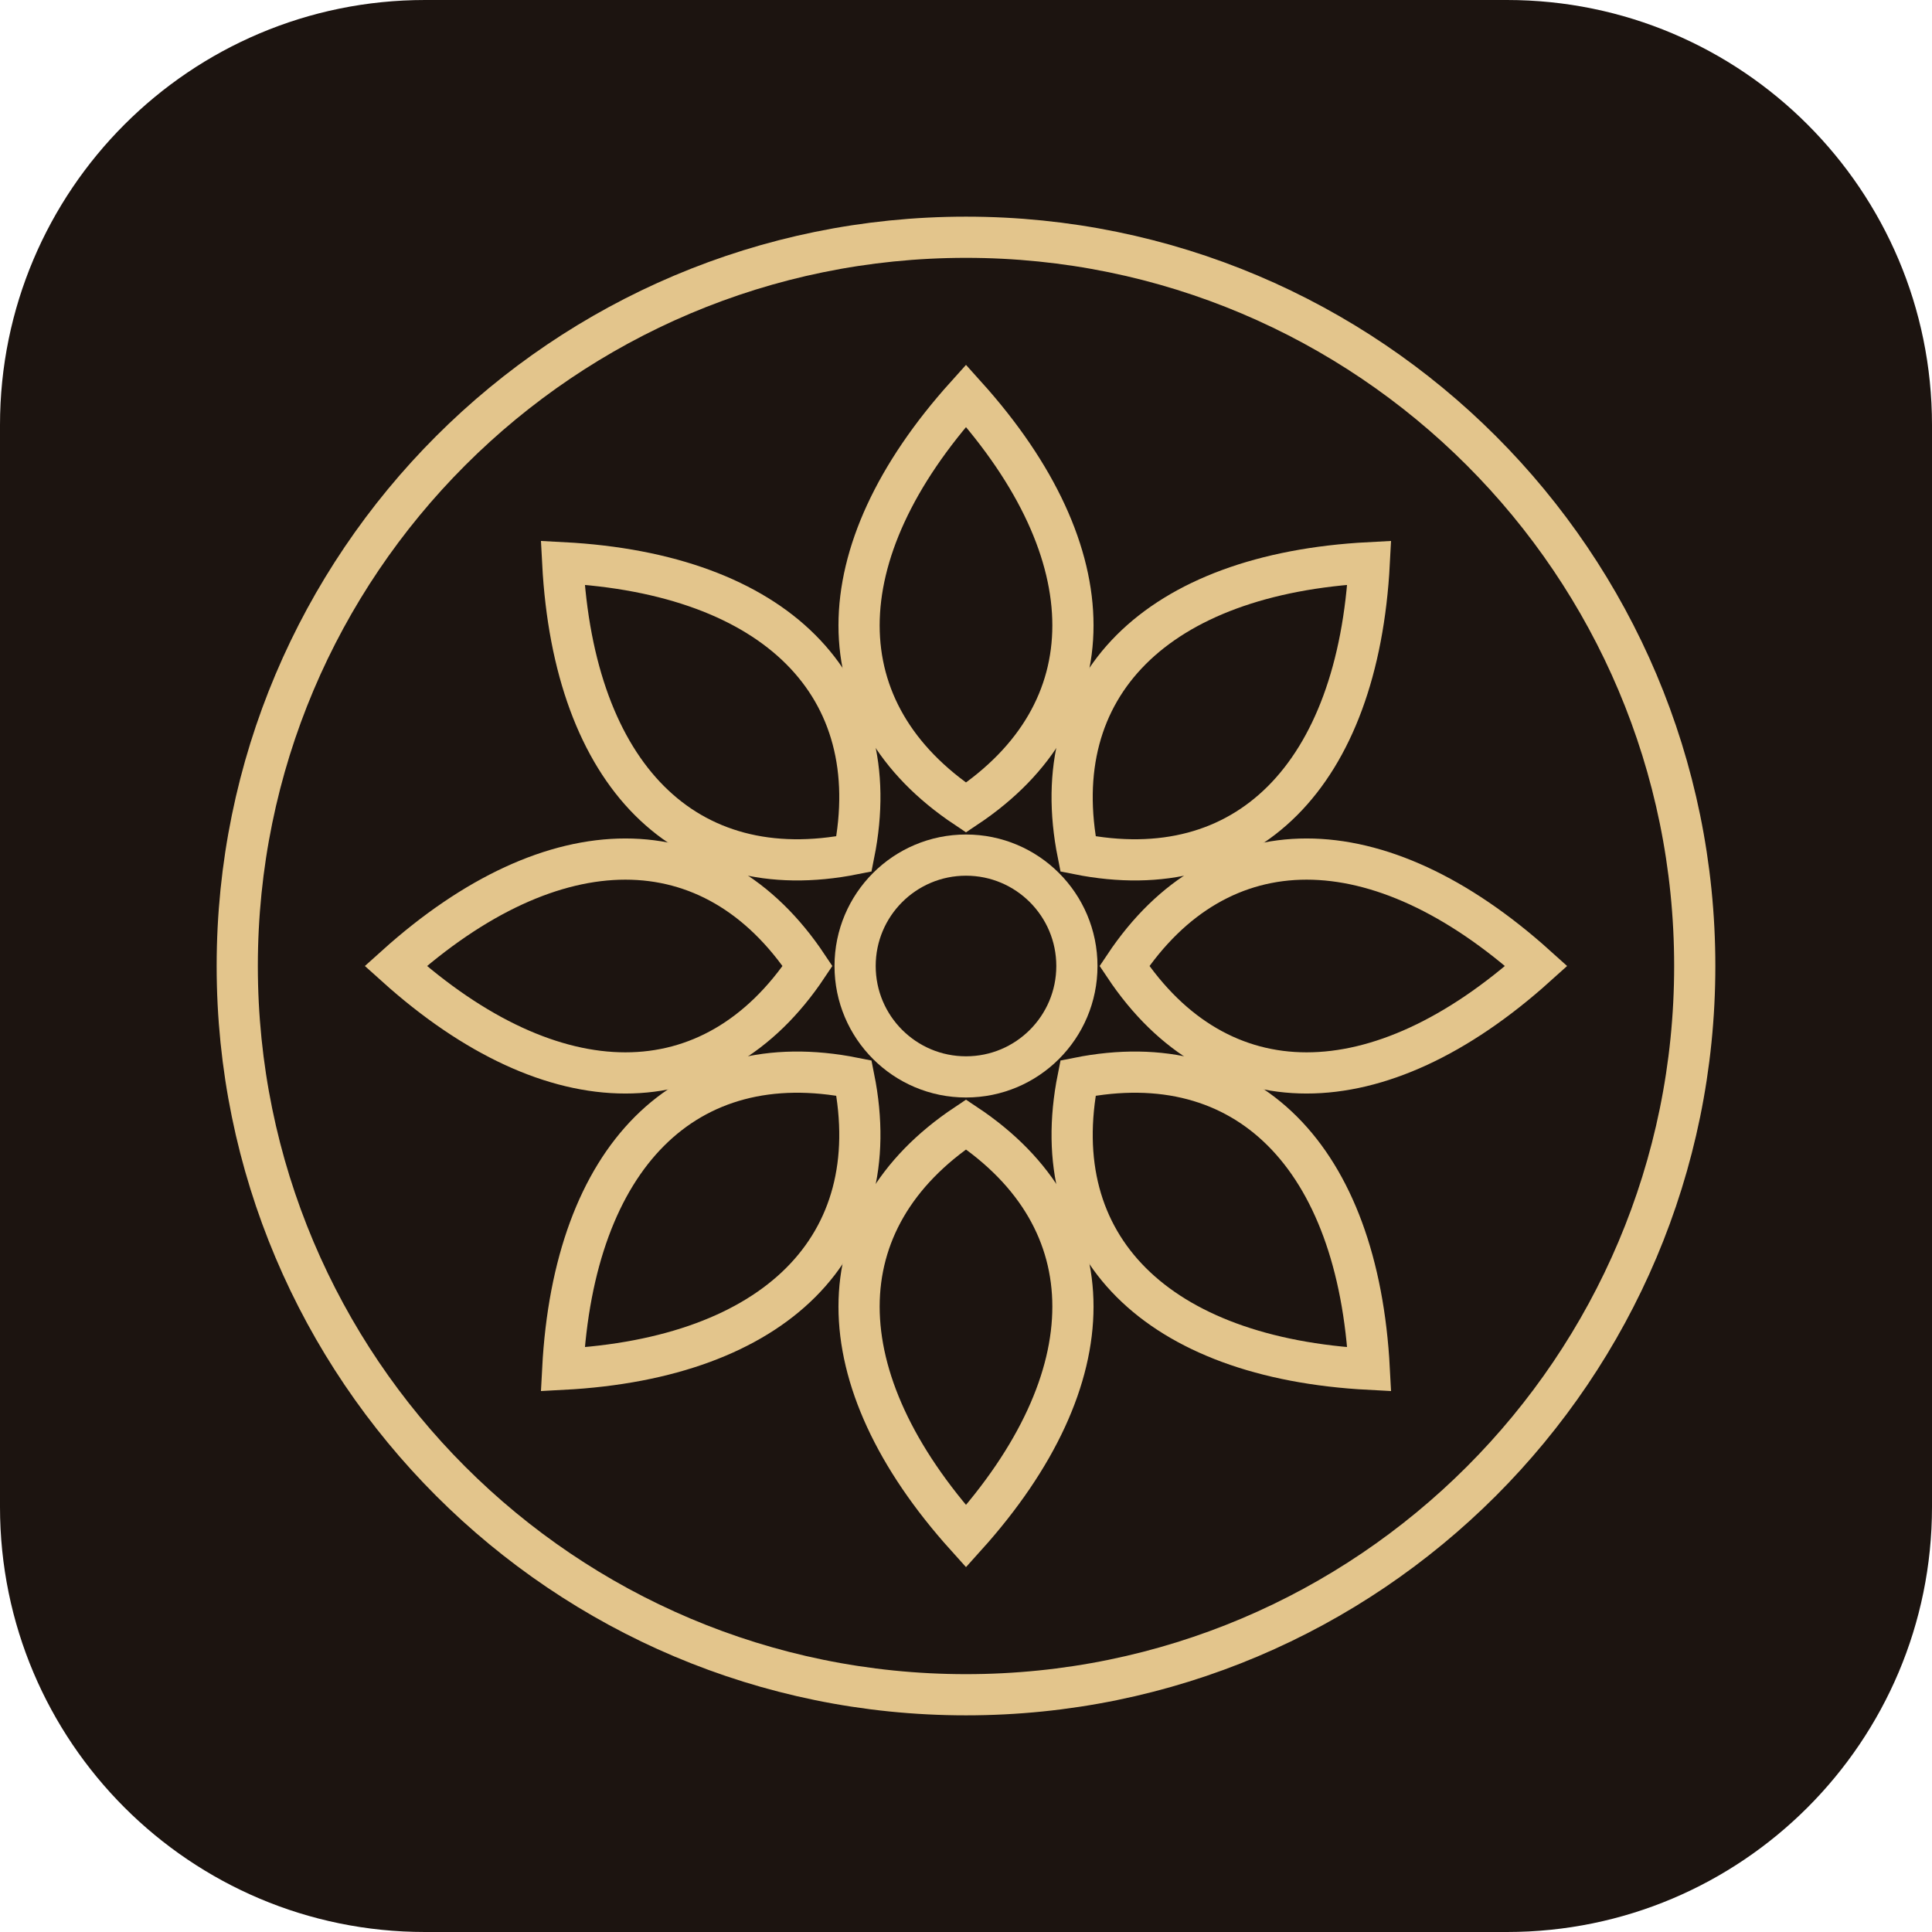
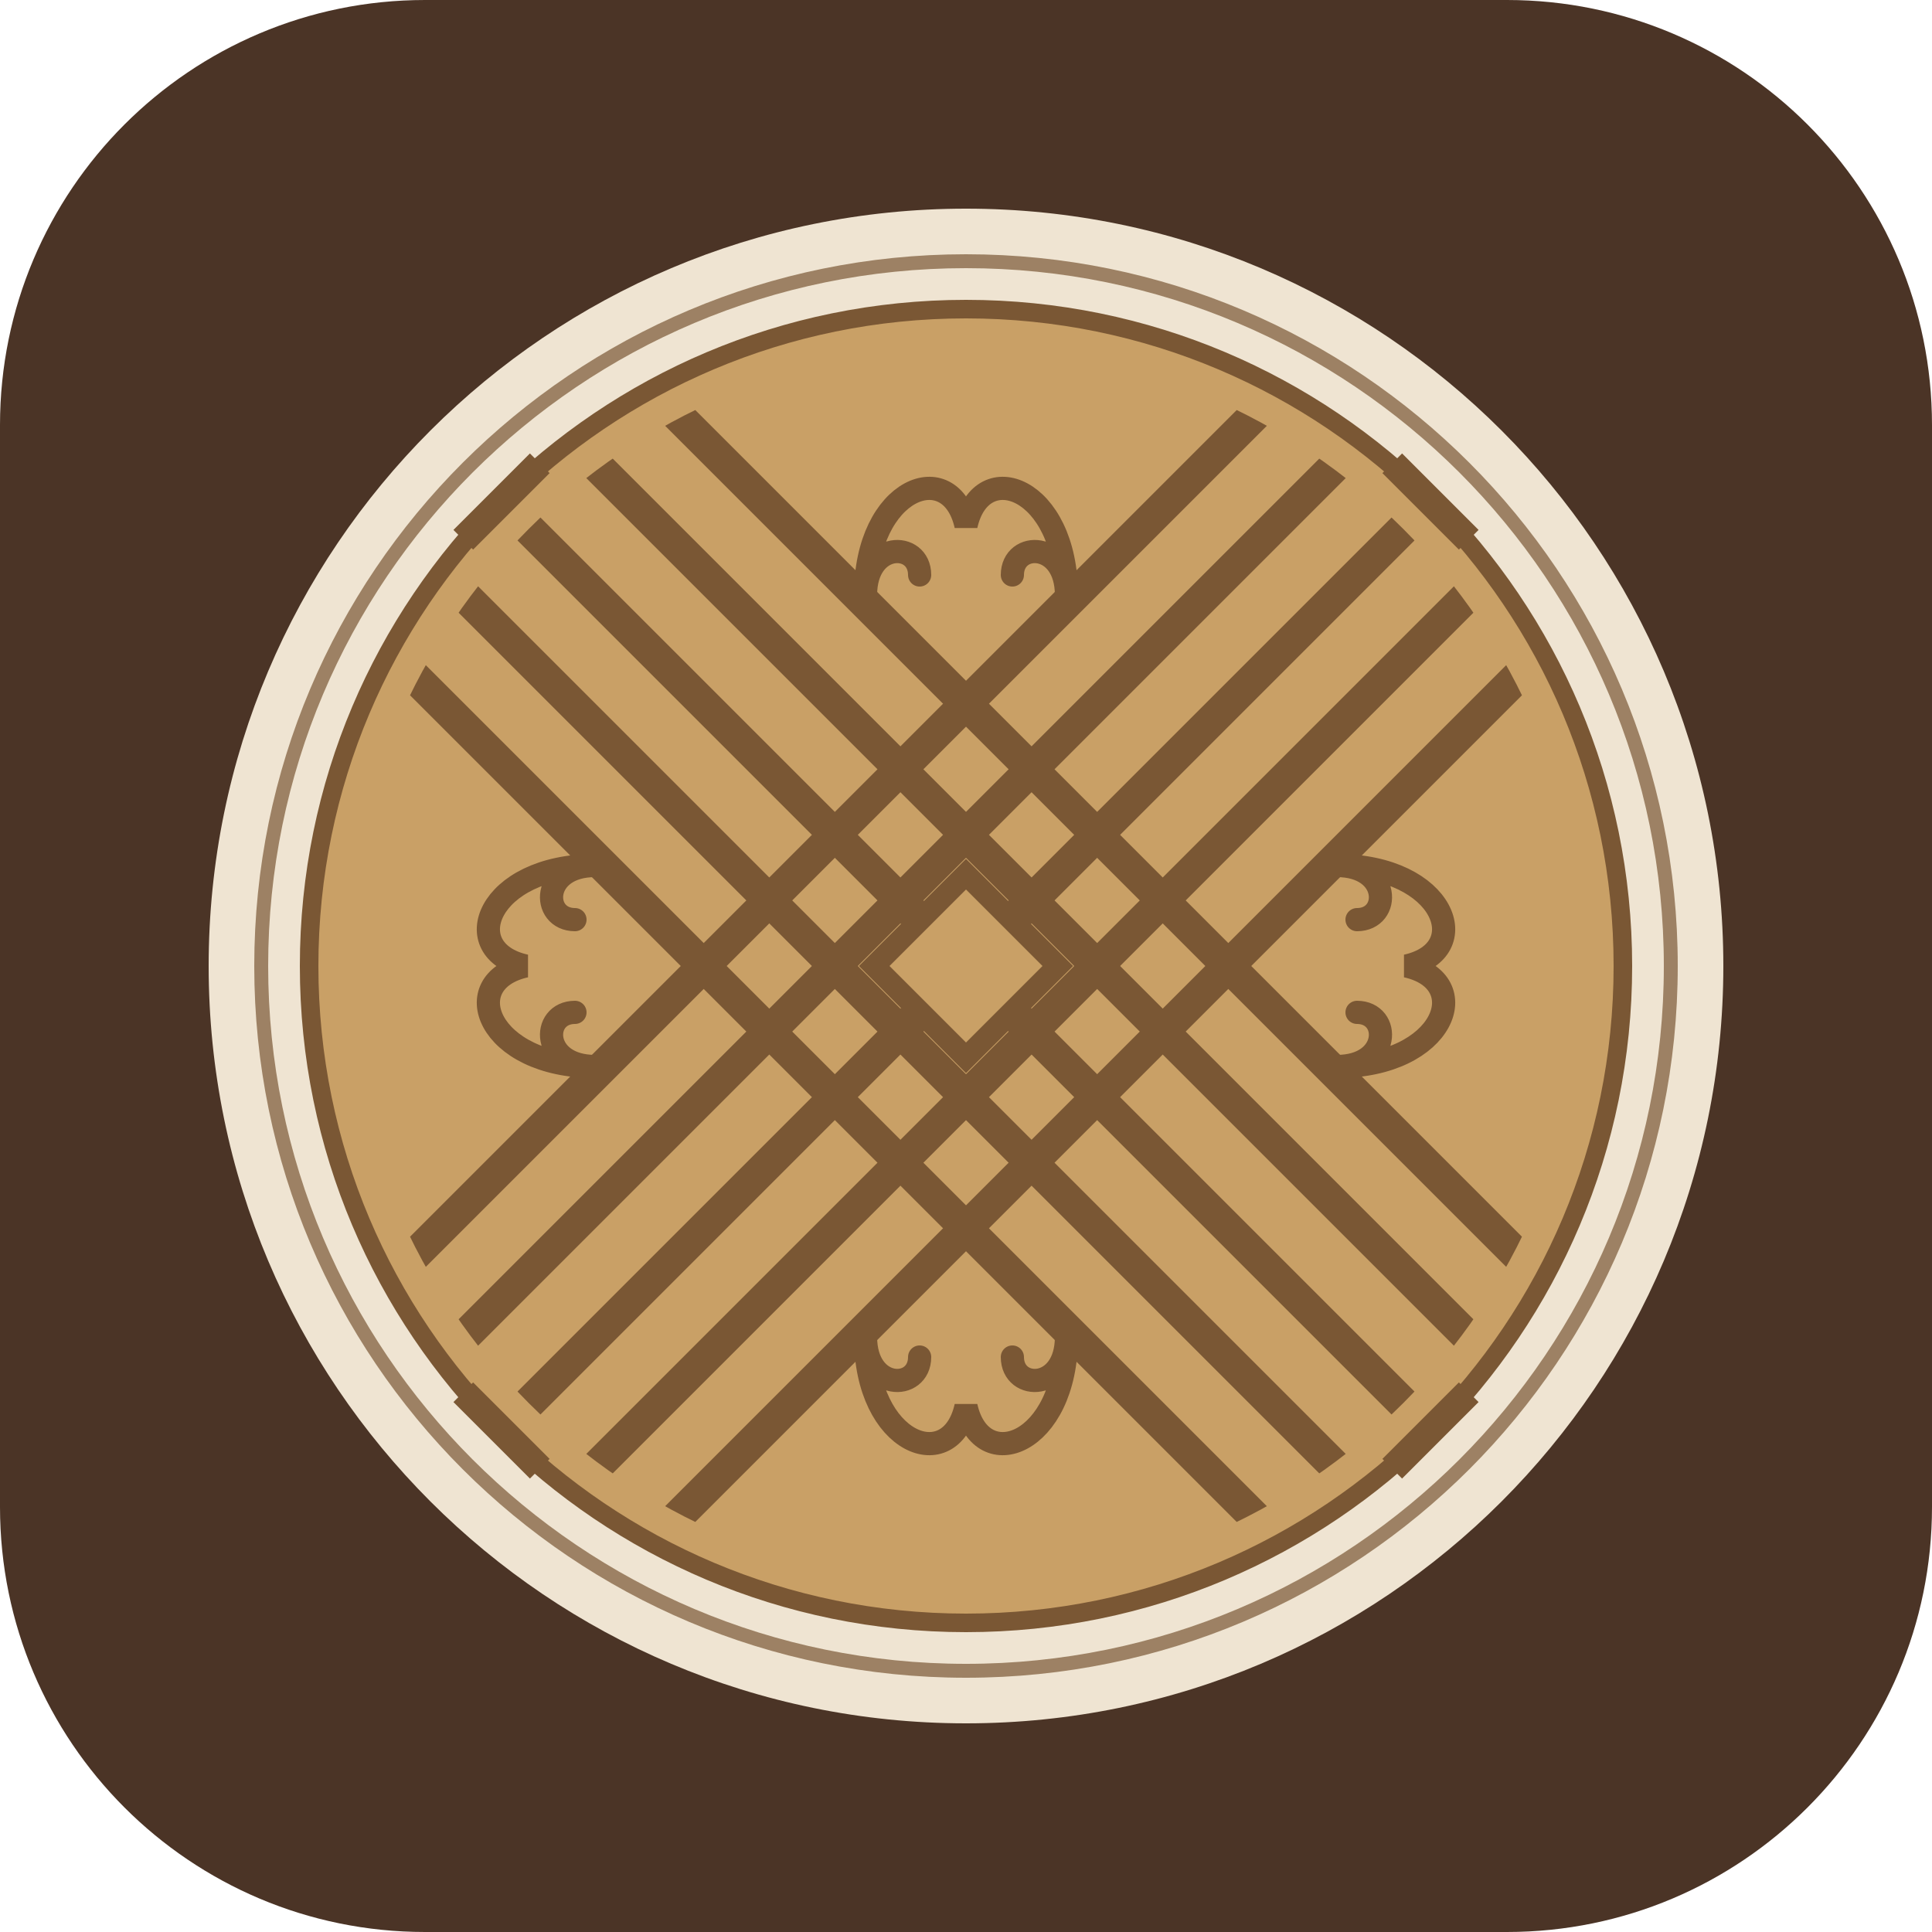
- <svg xmlns="http://www.w3.org/2000/svg" viewBox="0 0 100 100">
-   <rect width="100" height="100" rx="22" fill="#1c1410" />
-   <g fill="none" stroke="#e3c58c" stroke-width="2.6" transform="translate(50 50) scale(.82) translate(-50 -50)">
-     <circle cx="50" cy="50" r="46" />
-     <g>
-       <path d="M50 14c9 10 9 20 0 26-9-6-9-16 0-26zM50 86c9-10 9-20 0-26-9 6-9 16 0 26z" />
+ <svg xmlns="http://www.w3.org/2000/svg" viewBox="0 0 1000 1000" width="1000" height="1000">
+   <rect width="1000" height="1000" rx="220" fill="#4b3426" />
+   <g transform="translate(500.00 500.00) scale(8)">
+     <circle r="49" fill="#efe4d2" />
+     <circle r="45.6" fill="none" stroke="#7a5734" stroke-width=".9" opacity=".7" />
+     <circle r="42.5" fill="#c9a066" />
+     <circle r="42.5" fill="none" stroke="#7a5734" stroke-width="1.2" />
+     <clipPath id="ec">
+       <circle r="40" />
+     </clipPath>
+     <g clip-path="url(#ec)">
+       <g transform="rotate(45)">
+         <rect x="-42" y="-13.05" width="84" height="2.1" fill="#7a5734" />
+         <rect x="-42" y="-7.05" width="84" height="2.1" fill="#7a5734" />
+         <rect x="-42" y="-1.05" width="84" height="2.1" fill="#7a5734" />
+         <rect x="-42" y="4.95" width="84" height="2.1" fill="#7a5734" />
+         <rect x="-42" y="10.95" width="84" height="2.1" fill="#7a5734" />
+       </g>
+       <g transform="rotate(-45)">
+         <rect x="-42" y="-13.05" width="84" height="2.1" fill="#7a5734" />
+         <rect x="-42" y="-7.05" width="84" height="2.1" fill="#7a5734" />
+         <rect x="-42" y="-1.05" width="84" height="2.1" fill="#7a5734" />
+         <rect x="-42" y="4.95" width="84" height="2.1" fill="#7a5734" />
+         <rect x="-42" y="10.95" width="84" height="2.1" fill="#7a5734" />
+       </g>
    </g>
-     <g transform="rotate(45 50 50)">
-       <path d="M50 14c9 10 9 20 0 26-9-6-9-16 0-26zM50 86c9-10 9-20 0-26-9 6-9 16 0 26z" />
+     <rect x="-4.2" y="-4.2" width="8.4" height="8.4" transform="rotate(45)" fill="#c9a066" stroke="#7a5734" stroke-width="1.4" />
+     <g transform="rotate(0) translate(0 -27.5)">
+       <path d="M-6.5 3.5 C-6.5 -3.5 -1 -5.5 0 -1 C1 -5.5 6.5 -3.5 6.5 3.5 M-6.5 3.5 C-6.5 0 -3 0 -3 2.2 M6.5 3.5 C6.5 0 3 0 3 2.2" fill="none" stroke="#7a5734" stroke-width="1.5" stroke-linecap="round" />
    </g>
-     <g transform="rotate(90 50 50)">
-       <path d="M50 14c9 10 9 20 0 26-9-6-9-16 0-26zM50 86c9-10 9-20 0-26-9 6-9 16 0 26z" />
+     <g transform="rotate(90) translate(0 -27.5)">
+       <path d="M-6.5 3.5 C-6.5 -3.5 -1 -5.5 0 -1 C1 -5.5 6.5 -3.5 6.5 3.5 M-6.5 3.5 C-6.5 0 -3 0 -3 2.2 M6.5 3.5 C6.5 0 3 0 3 2.2" fill="none" stroke="#7a5734" stroke-width="1.5" stroke-linecap="round" />
    </g>
-     <g transform="rotate(135 50 50)">
-       <path d="M50 14c9 10 9 20 0 26-9-6-9-16 0-26zM50 86c9-10 9-20 0-26-9 6-9 16 0 26z" />
+     <g transform="rotate(180) translate(0 -27.5)">
+       <path d="M-6.5 3.5 C-6.5 -3.5 -1 -5.5 0 -1 C1 -5.5 6.5 -3.5 6.5 3.5 M-6.5 3.5 C-6.5 0 -3 0 -3 2.2 M6.5 3.5 C6.5 0 3 0 3 2.2" fill="none" stroke="#7a5734" stroke-width="1.5" stroke-linecap="round" />
    </g>
-     <circle cx="50" cy="50" r="7" />
+     <g transform="rotate(270) translate(0 -27.5)">
+       <path d="M-6.5 3.5 C-6.5 -3.5 -1 -5.5 0 -1 C1 -5.5 6.5 -3.5 6.5 3.5 M-6.5 3.5 C-6.5 0 -3 0 -3 2.2 M6.5 3.5 C6.5 0 3 0 3 2.2" fill="none" stroke="#7a5734" stroke-width="1.5" stroke-linecap="round" />
+     </g>
+     <g transform="rotate(45) translate(0 -42.5)">
+       <rect x="-3.5" y="-.9" width="7" height="1.8" fill="#7a5734" />
+     </g>
+     <g transform="rotate(135) translate(0 -42.5)">
+       <rect x="-3.5" y="-.9" width="7" height="1.8" fill="#7a5734" />
+     </g>
+     <g transform="rotate(225) translate(0 -42.5)">
+       <rect x="-3.5" y="-.9" width="7" height="1.8" fill="#7a5734" />
+     </g>
+     <g transform="rotate(315) translate(0 -42.5)">
+       <rect x="-3.5" y="-.9" width="7" height="1.8" fill="#7a5734" />
+     </g>
  </g>
</svg>
